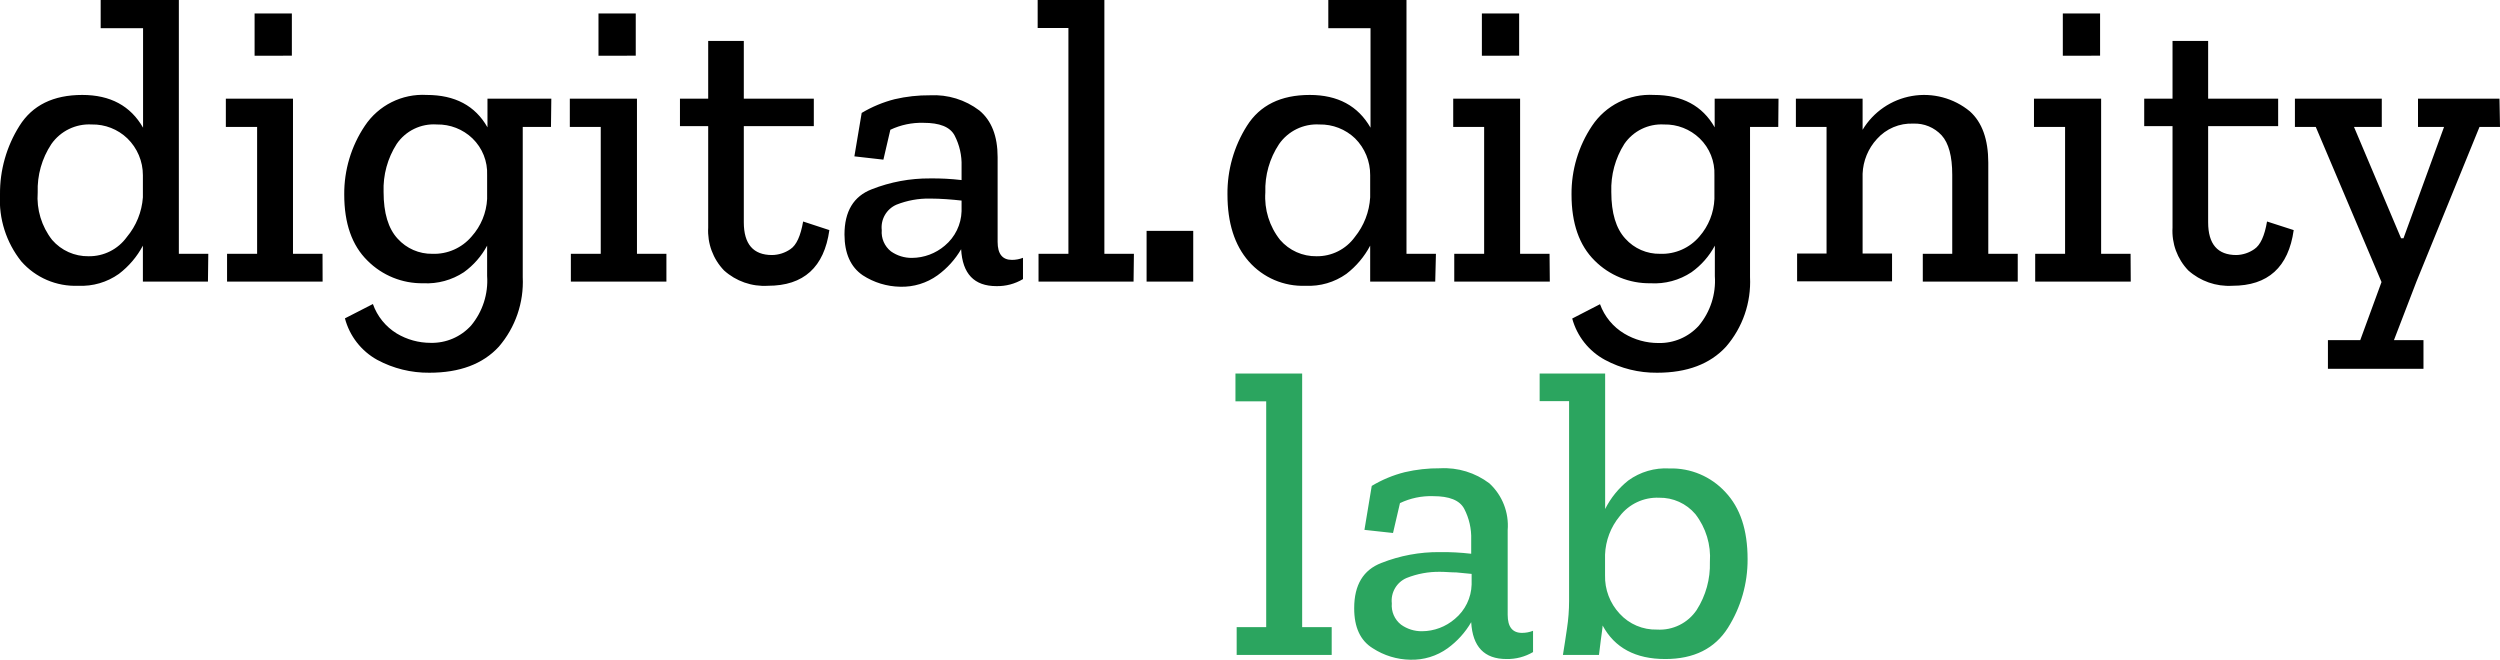
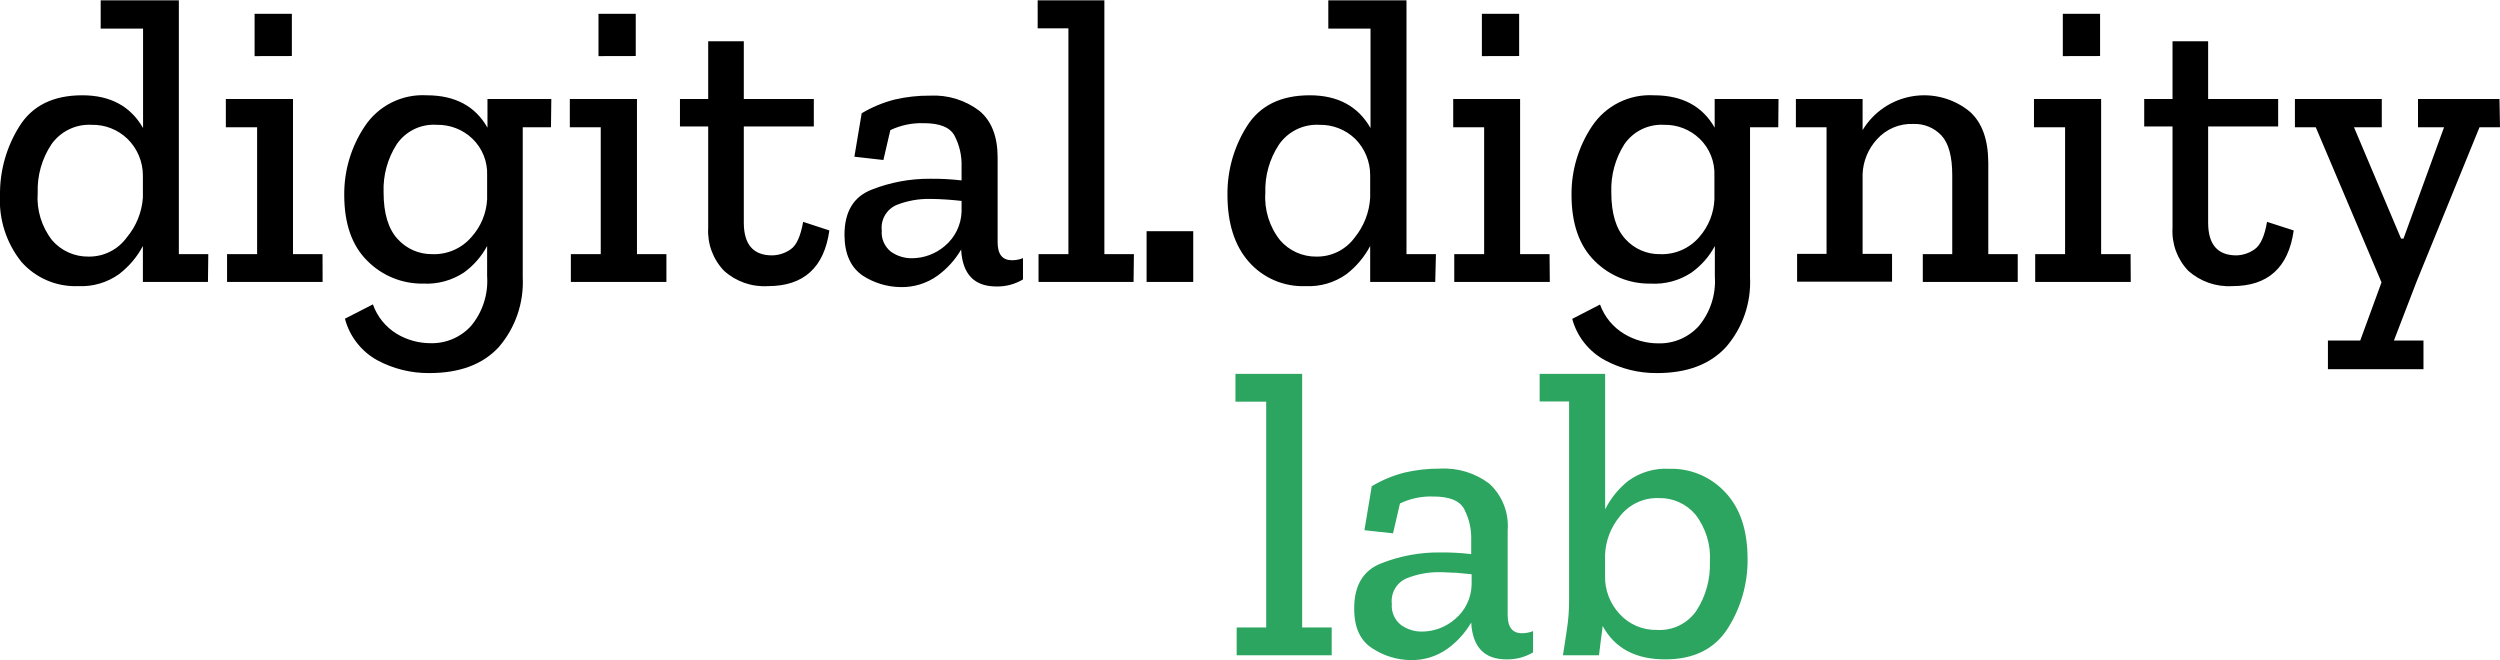
- <svg xmlns="http://www.w3.org/2000/svg" viewBox="0 0 287.81 75.87">
+ <svg xmlns="http://www.w3.org/2000/svg" width="288" height="76" viewBox="0 0 287.81 75.87">
  <defs>
    <style>.cls-1{fill:#2ba55f}</style>
  </defs>
  <g id="Layer_2" data-name="Layer 2">
    <g id="Layer_1-2" data-name="Layer 1">
      <path d="M23.94 32.42h-7.49v-4.14a9.94 9.94 0 0 1-2.76 3.25A7.47 7.47 0 0 1 9 32.9a8.27 8.27 0 0 1-6.55-2.81A11.33 11.33 0 0 1 0 22.39a14.56 14.56 0 0 1 2.24-7.9q2.23-3.56 7.23-3.56c3.24 0 5.56 1.26 7 3.77V3.25h-4.88V0h9v29.22h3.39Zm-7.49-9.7v-2.55a5.9 5.9 0 0 0-1.79-4.24 5.75 5.75 0 0 0-4.1-1.6 5.31 5.31 0 0 0-4.65 2.26 9.49 9.49 0 0 0-1.57 5.56A7.93 7.93 0 0 0 6 27.62a5.44 5.44 0 0 0 4.2 1.88 5.33 5.33 0 0 0 4.4-2.21 8 8 0 0 0 1.85-4.57ZM37.14 32.42h-11v-3.2h3.46V14.61H26v-3.25h7.73v17.86h3.4Zm-7.83-26V1.55h4.29v4.86ZM63.43 14.61h-3.25v17.3a11.44 11.44 0 0 1-2.75 8q-2.76 3-8 3a12.41 12.41 0 0 1-6-1.48 7.7 7.7 0 0 1-3.72-4.78L42.93 35a6.52 6.52 0 0 0 2.74 3.39 7.58 7.58 0 0 0 3.91 1.08 6.08 6.08 0 0 0 4.66-2 8.06 8.06 0 0 0 1.84-5.7v-3.49a9 9 0 0 1-2.68 3.06 7.76 7.76 0 0 1-4.67 1.27A8.85 8.85 0 0 1 42.3 30c-1.78-1.75-2.67-4.28-2.67-7.61a14 14 0 0 1 2.37-7.9 8 8 0 0 1 7.12-3.56c3.26 0 5.59 1.24 7 3.73v-3.3h7.35Zm-7.35 8.29v-2.73a5.56 5.56 0 0 0-1.69-4.24 5.76 5.76 0 0 0-4.1-1.6 5.16 5.16 0 0 0-4.62 2.24 9.62 9.62 0 0 0-1.51 5.53q0 3.63 1.62 5.38a5.27 5.27 0 0 0 4 1.74 5.66 5.66 0 0 0 4.52-2 7 7 0 0 0 1.78-4.32ZM76.72 32.42h-11v-3.2h3.44V14.61H65.6v-3.25h7.73v17.86h3.39Zm-7.82-26V1.55h4.29v4.86ZM95.48 26.49q-.9 6.41-7.07 6.41a6.91 6.91 0 0 1-5.06-1.77 6.57 6.57 0 0 1-1.82-4.93V14.52h-3.25v-3.16h3.25V4.71h4.1v6.65h8.06v3.16h-8.06v11.07c0 2.51 1.09 3.77 3.25 3.77a3.8 3.8 0 0 0 2.12-.68c.69-.46 1.17-1.52 1.46-3.18ZM99.2 13a14.3 14.3 0 0 1 3.8-1.58 17.32 17.32 0 0 1 4.07-.45 8.63 8.63 0 0 1 5.68 1.75q2.1 1.74 2.1 5.37v9.76q0 2.07 1.65 2.07a3.45 3.45 0 0 0 1.27-.24v2.45a5.73 5.73 0 0 1-3.06.81q-3.83 0-4.06-4.25a9.81 9.81 0 0 1-2.71 3 7 7 0 0 1-4.31 1.32 8.17 8.17 0 0 1-4.31-1.32q-2.09-1.43-2.1-4.69 0-4 3.14-5.21a18 18 0 0 1 6.71-1.25 28.19 28.19 0 0 1 3.63.19v-1.6a7.17 7.17 0 0 0-.8-3.53c-.53-1-1.73-1.46-3.58-1.46a8.33 8.33 0 0 0-3.82.8l-.8 3.44-3.34-.38Zm11.5 11.36v-1.27c-.56-.06-1.15-.12-1.76-.16s-1.24-.07-1.87-.07a10 10 0 0 0-3.86.7 2.85 2.85 0 0 0-1.7 2.93 2.82 2.82 0 0 0 1.06 2.45 4.12 4.12 0 0 0 2.43.75 5.88 5.88 0 0 0 3.77-1.41 5.37 5.37 0 0 0 1.93-3.96ZM130.5 32.42h-10.94v-3.2H123v-26h-3.54V0h7.68v29.22h3.4ZM132 32.42v-5.84h5.37v5.84ZM165.23 32.42h-7.49v-4.14a9.94 9.94 0 0 1-2.74 3.25 7.47 7.47 0 0 1-4.69 1.37 8.27 8.27 0 0 1-6.55-2.81c-1.64-1.87-2.45-4.44-2.45-7.7a14.48 14.48 0 0 1 2.24-7.9q2.24-3.56 7.23-3.56c3.24 0 5.56 1.26 7 3.77V3.25h-4.86V0h9v29.22h3.39Zm-7.49-9.7v-2.55a5.9 5.9 0 0 0-1.74-4.24 5.77 5.77 0 0 0-4.11-1.6 5.29 5.29 0 0 0-4.64 2.26 9.49 9.49 0 0 0-1.58 5.56 7.93 7.93 0 0 0 1.7 5.47 5.44 5.44 0 0 0 4.2 1.88 5.35 5.35 0 0 0 4.4-2.21 8 8 0 0 0 1.77-4.57ZM178.42 32.42h-11v-3.2h3.44V14.61h-3.56v-3.25h7.7v17.86h3.39Zm-7.82-26V1.55h4.29v4.86ZM204.72 14.61h-3.25v17.3a11.4 11.4 0 0 1-2.76 8c-1.84 2-4.48 3-7.94 3a12.41 12.41 0 0 1-6-1.48 7.7 7.7 0 0 1-3.77-4.76l3.2-1.65a6.55 6.55 0 0 0 2.8 3.39 7.62 7.62 0 0 0 3.92 1.08 6.08 6.08 0 0 0 4.66-2 8.06 8.06 0 0 0 1.84-5.7v-3.51a8.9 8.9 0 0 1-2.69 3.06 7.71 7.71 0 0 1-4.73 1.27 8.87 8.87 0 0 1-6.42-2.61c-1.77-1.75-2.66-4.28-2.66-7.61a14 14 0 0 1 2.36-7.9 8 8 0 0 1 7.12-3.56c3.26 0 5.59 1.24 7 3.73v-3.3h7.35Zm-7.35 8.29v-2.73a5.57 5.57 0 0 0-1.7-4.24 5.73 5.73 0 0 0-4.1-1.6 5.18 5.18 0 0 0-4.57 2.24 9.7 9.7 0 0 0-1.5 5.53q0 3.63 1.62 5.38a5.25 5.25 0 0 0 4 1.74 5.66 5.66 0 0 0 4.53-2 7 7 0 0 0 1.72-4.32ZM232.29 32.42h-10.93v-3.2h3.39v-9.1c0-2.13-.41-3.65-1.22-4.54a4.2 4.2 0 0 0-3.26-1.35 5.31 5.31 0 0 0-4.19 1.77 6.26 6.26 0 0 0-1.65 4v9.19h3.39v3.2h-10.93v-3.2h3.39V14.61h-3.53v-3.25h7.68v3.58a8.27 8.27 0 0 1 12.35-2.12q2.11 1.89 2.12 5.89v10.51h3.39ZM245.3 32.42h-11v-3.2h3.44V14.61h-3.58v-3.25h7.73v17.86h3.39Zm-7.82-26V1.55h4.29v4.86ZM264.06 26.49q-.9 6.41-7.07 6.41a7 7 0 0 1-5.07-1.77 6.56 6.56 0 0 1-1.81-4.93V14.52h-3.26v-3.16h3.26V4.71h4.1v6.65h8.06v3.16h-8.06v11.07q0 3.77 3.25 3.77a3.77 3.77 0 0 0 2.07-.68c.69-.46 1.18-1.52 1.46-3.18ZM287.81 14.61h-2.36l-7.26 17.81-2.59 6.74h3.4v3.3h-11v-3.3h3.72l2.45-6.69-7.57-17.86h-2.4v-3.25h10v3.25H271l5.42 12.82h.28l4.67-12.82h-3v-3.25h9.38Z" />
      <g>
        <path class="cls-1" d="M153.31 75.4h-10.94v-3.2h3.4v-26h-3.54V43h7.68v29.2h3.4ZM157.92 55.94a14 14 0 0 1 3.8-1.58 17.32 17.32 0 0 1 4.07-.45 8.61 8.61 0 0 1 5.68 1.74 6.61 6.61 0 0 1 2.1 5.38v9.75c0 1.39.55 2.08 1.65 2.08a3.45 3.45 0 0 0 1.27-.24v2.45a5.82 5.82 0 0 1-3.06.8q-3.82 0-4.06-4.24a9.81 9.81 0 0 1-2.71 3 7 7 0 0 1-4.31 1.32 8.17 8.17 0 0 1-4.31-1.32q-2.15-1.32-2.14-4.62 0-4 3.13-5.2a17.83 17.83 0 0 1 6.71-1.25 28.19 28.19 0 0 1 3.63.19v-1.64a7.17 7.17 0 0 0-.8-3.53c-.53-1-1.73-1.46-3.58-1.46a8.21 8.21 0 0 0-3.82.8l-.8 3.44-3.29-.36Zm11.5 11.35v-1.22l-1.76-.17c-.62 0-1.24-.07-1.87-.07a10 10 0 0 0-3.86.71 2.84 2.84 0 0 0-1.7 2.92 2.81 2.81 0 0 0 1.06 2.45 4.06 4.06 0 0 0 2.43.76 5.83 5.83 0 0 0 3.77-1.42 5.33 5.33 0 0 0 1.93-3.96ZM201.19 64.37a14.67 14.67 0 0 1-2.26 7.9q-2.27 3.6-7.22 3.6-5.13 0-7.21-3.86c0 .25-.1.82-.21 1.69s-.18 1.45-.21 1.7h-4.15c.16-1 .32-2 .47-3.06a21.31 21.31 0 0 0 .24-3.16v-23h-3.39V43h7.54v15.6a9.83 9.83 0 0 1 2.66-3.28 7.33 7.33 0 0 1 4.74-1.39 8.43 8.43 0 0 1 6.45 2.73c1.7 1.81 2.55 4.34 2.55 7.71Zm-4.34.33a8.08 8.08 0 0 0-1.67-5.51A5.35 5.35 0 0 0 191 57.3a5.43 5.43 0 0 0-4.53 2.12 7.39 7.39 0 0 0-1.69 4.43v2.36a6.25 6.25 0 0 0 1.69 4.45 5.62 5.62 0 0 0 4.29 1.82 5.13 5.13 0 0 0 4.57-2.26 9.7 9.7 0 0 0 1.52-5.52Z" />
      </g>
    </g>
  </g>
</svg>
